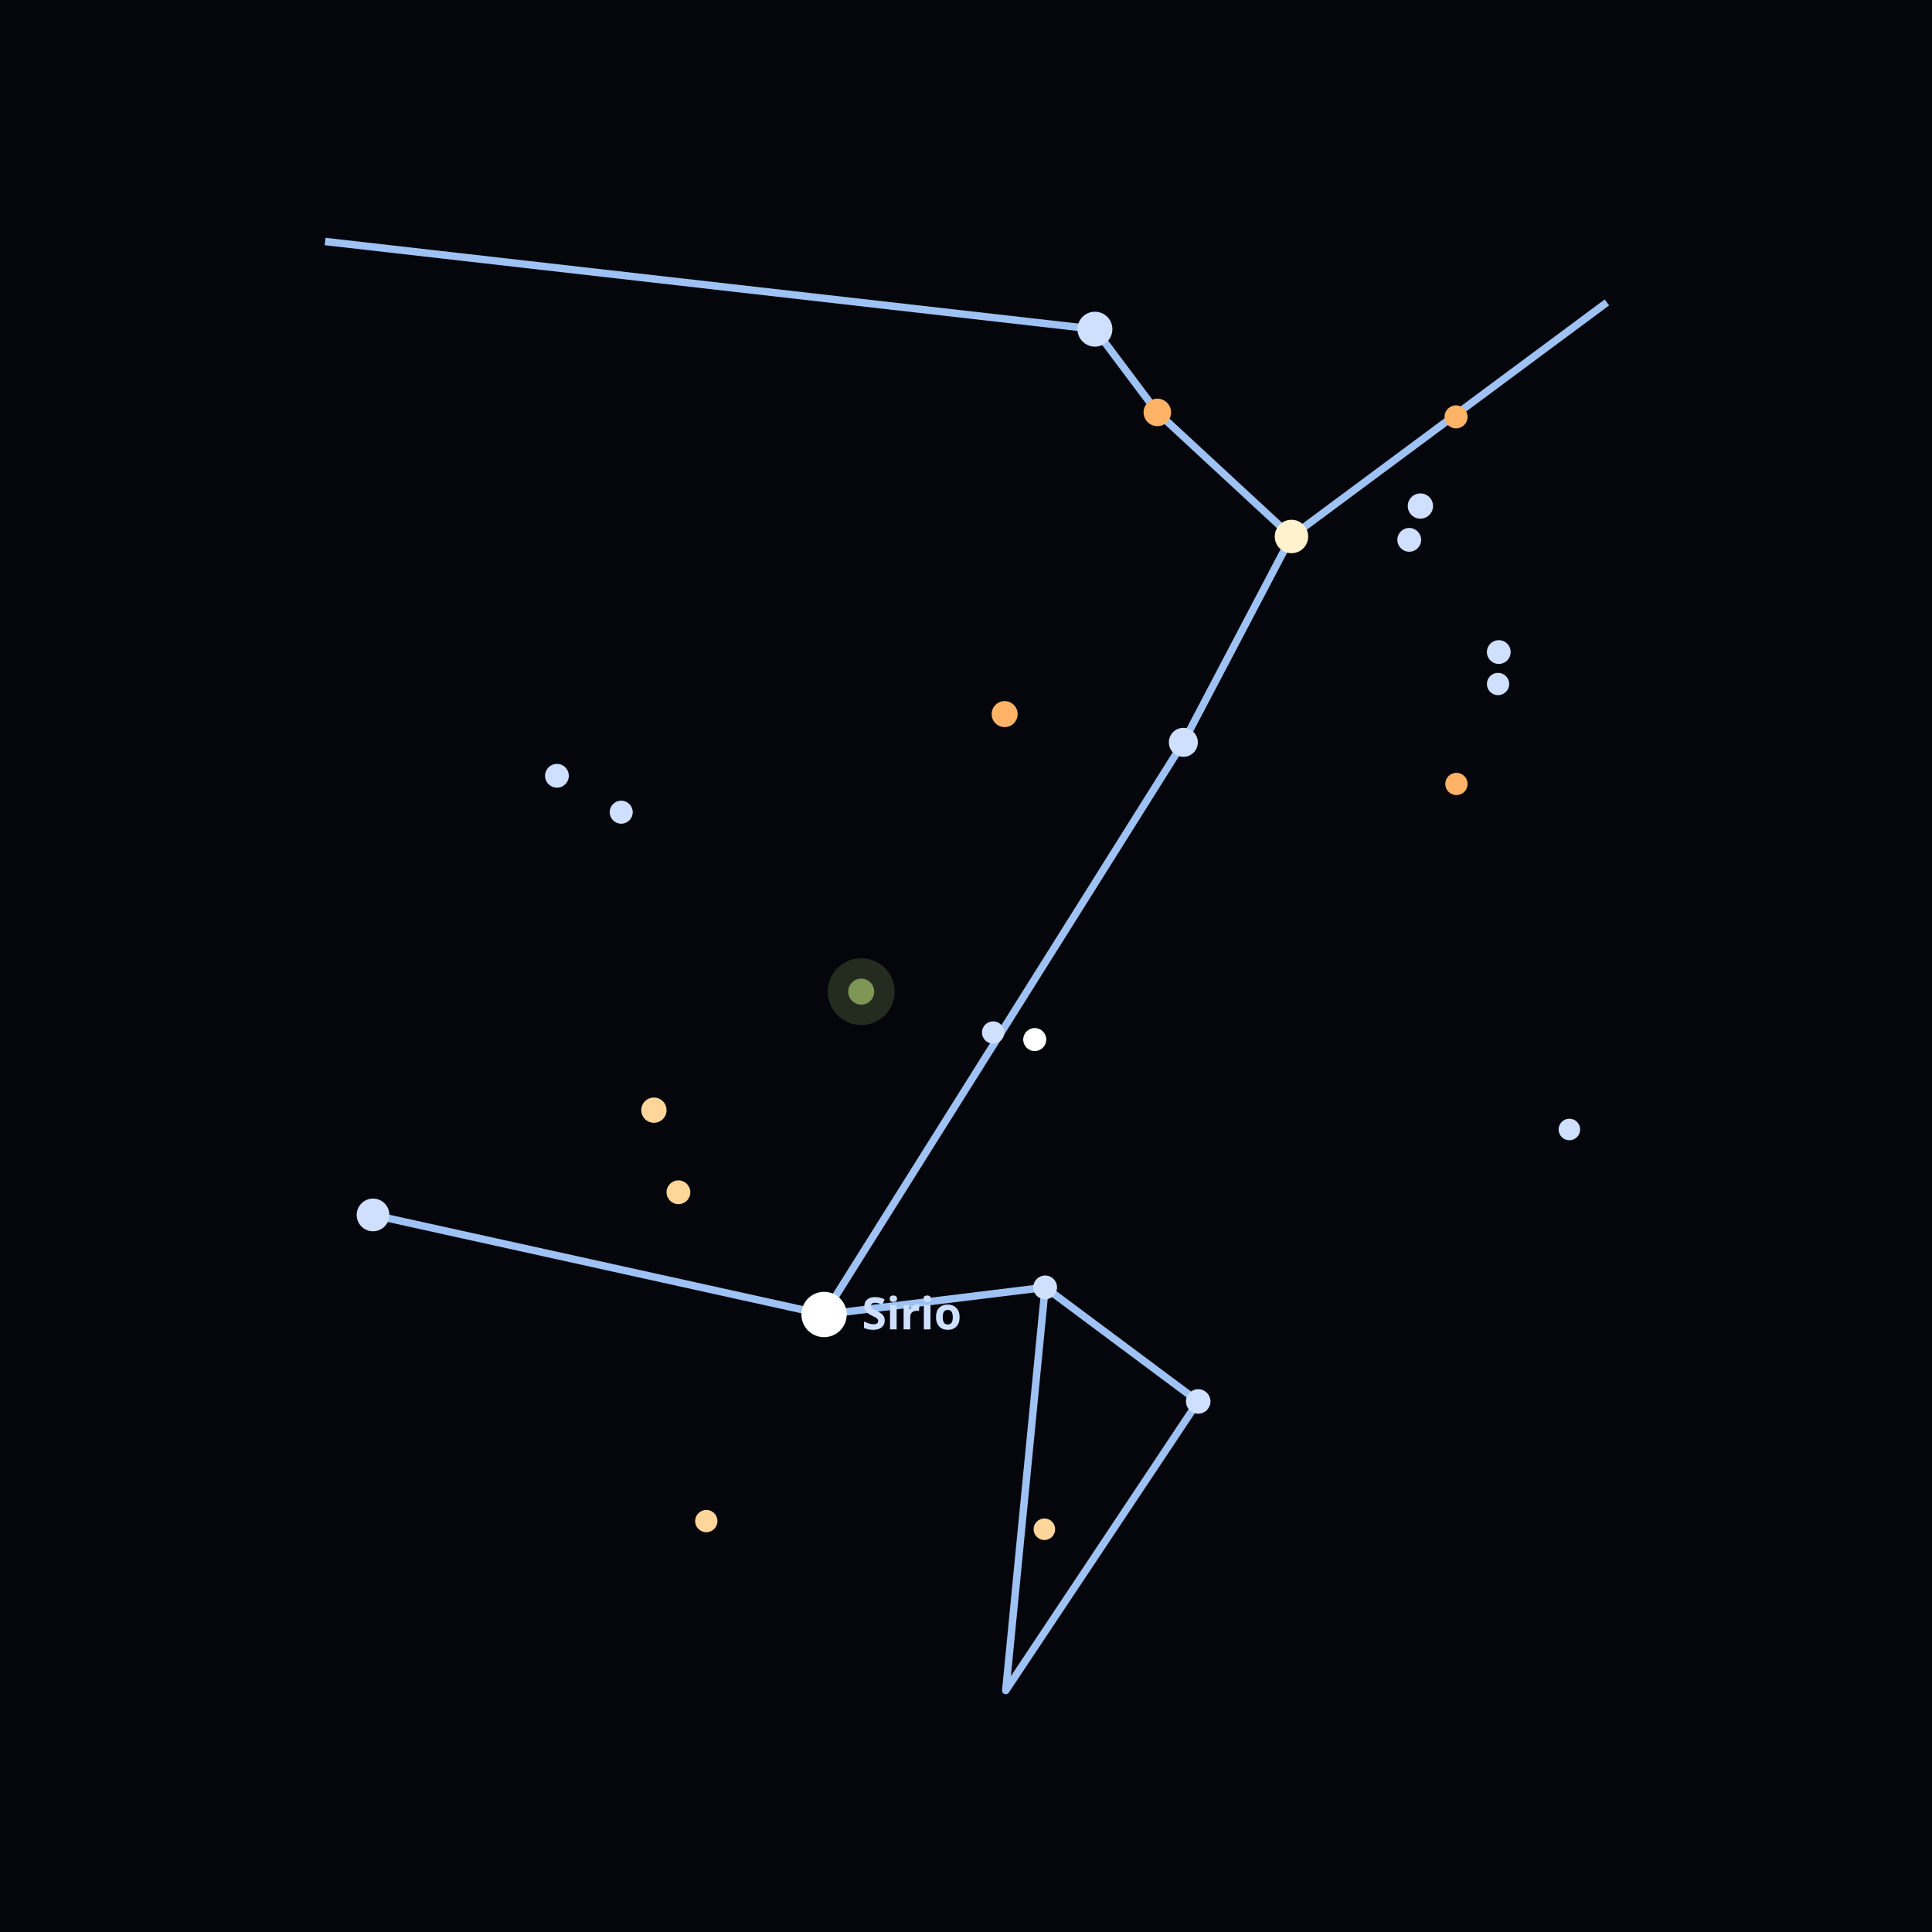
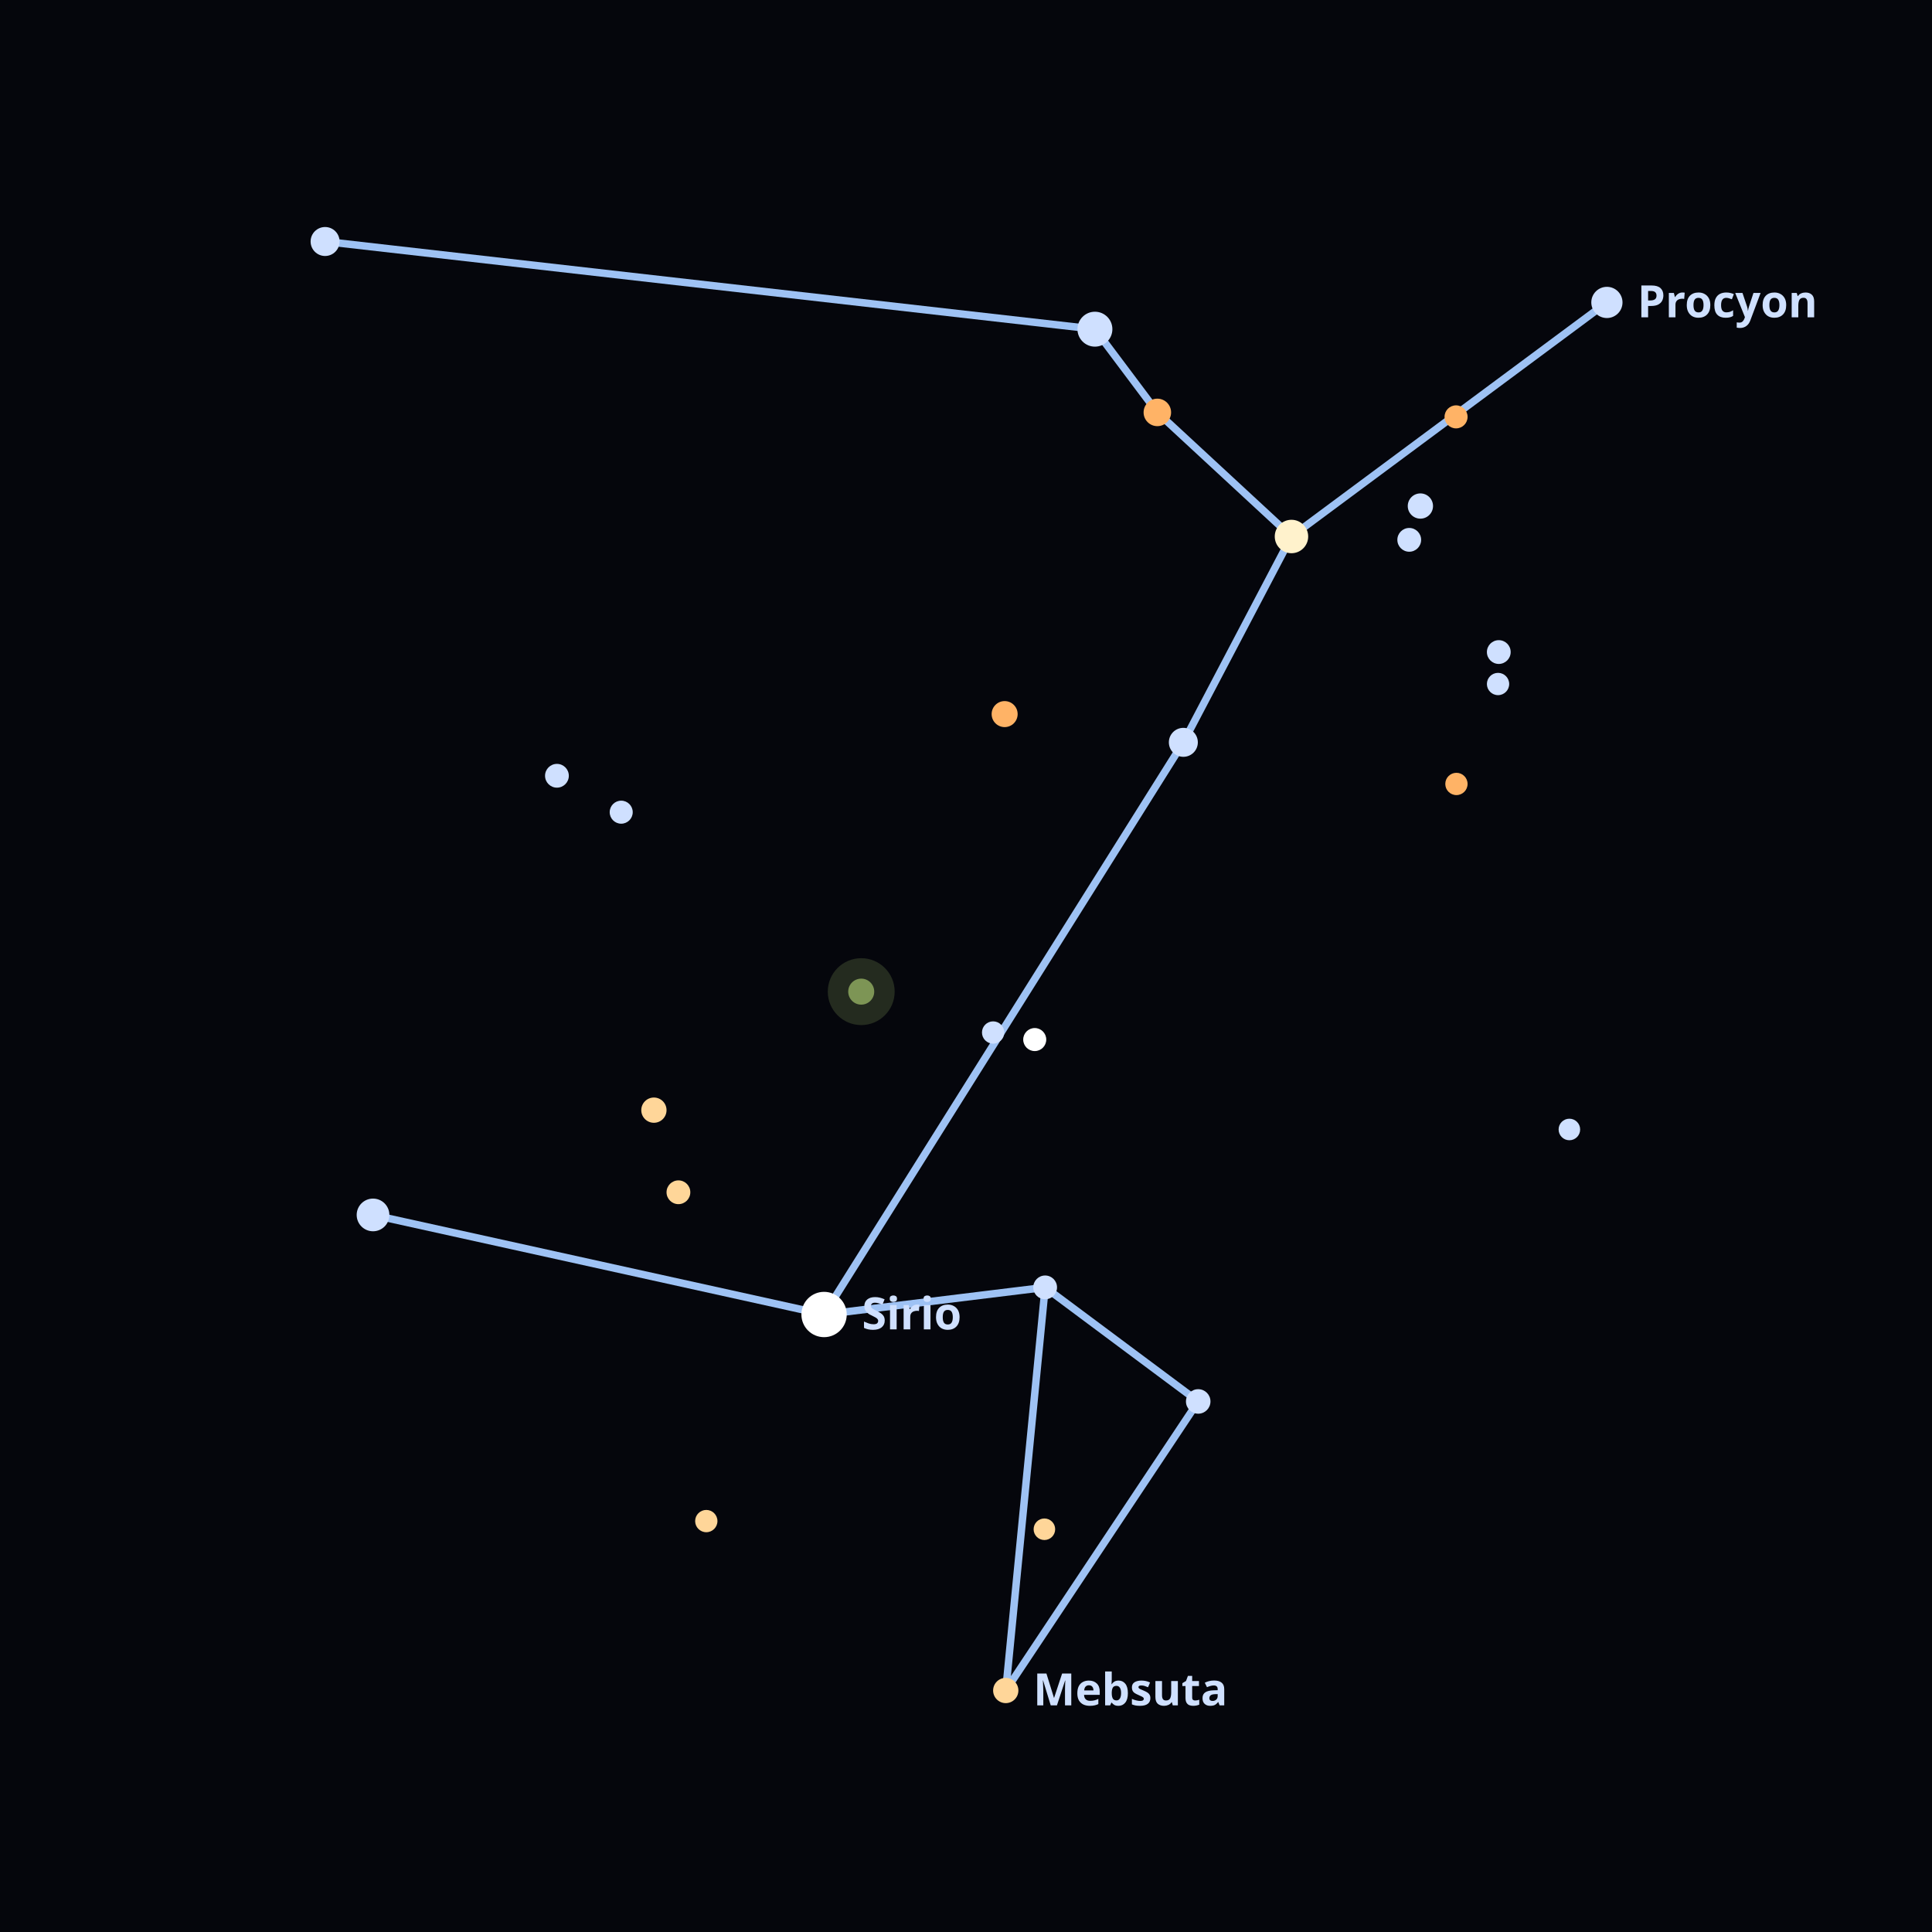
<svg xmlns="http://www.w3.org/2000/svg" viewBox="0 0 520 520" font-family="Audiowide, Segoe UI, sans-serif">
  <rect width="520" height="520" fill="#05060c" />
  <polyline points="100.4,327.0 221.8,353.8 318.5,199.8 347.6,144.4 311.5,111.0 294.7,88.6 87.5,65.0" fill="none" stroke="#a6ccff" stroke-width="2.0" stroke-opacity="0.95" stroke-linejoin="round" />
  <polyline points="432.5,81.4 347.6,144.4" fill="none" stroke="#a6ccff" stroke-width="2.0" stroke-opacity="0.95" stroke-linejoin="round" />
  <polyline points="221.8,353.8 281.3,346.5 322.5,377.2 270.7,455.0 281.3,346.5" fill="none" stroke="#a6ccff" stroke-width="2.0" stroke-opacity="0.95" stroke-linejoin="round" />
+   <circle class="star" cx="100.4" cy="327.0" r="4.4" fill="#cfe0ff" data-name="HIP 30324" data-meta="mag 1.98" />
  <circle class="star" cx="221.8" cy="353.8" r="6.1" fill="#ffffff" data-name="Sirio" data-meta="mag -1.44" />
  <text x="232.0" y="357.8" fill="#cfe0ff" font-size="12" font-weight="bold">Sirio</text>
+   <circle class="star" cx="318.5" cy="199.8" r="3.9" fill="#cfe0ff" data-name="HIP 33977" data-meta="mag 3.02" />
+   <circle class="star" cx="347.6" cy="144.4" r="4.5" fill="#fff2cc" data-name="HIP 34444" data-meta="mag 1.83" />
+   <circle class="star" cx="311.5" cy="111.0" r="3.7" fill="#ffb366" data-name="HIP 33856" data-meta="mag 3.49" />
  <circle class="star" cx="294.7" cy="88.6" r="4.7" fill="#cfe0ff" data-name="HIP 33579" data-meta="mag 1.5" />
+   <circle class="star" cx="87.5" cy="65.0" r="3.9" fill="#cfe0ff" data-name="HIP 30122" data-meta="mag 3.02" />
+   <circle class="star" cx="432.5" cy="81.4" r="4.2" fill="#cfe0ff" data-name="Procyon" data-meta="mag 2.45" />
+   <text x="440.7" y="85.4" fill="#cfe0ff" font-size="12" font-weight="bold">Procyon</text>
+   <circle class="star" cx="281.3" cy="346.5" r="3.2" fill="#cfe0ff" data-name="HIP 33347" data-meta="mag 4.36" />
+   <circle class="star" cx="322.5" cy="377.2" r="3.3" fill="#cfe0ff" data-name="HIP 34045" data-meta="mag 4.11" />
+   <circle class="star" cx="270.7" cy="455.0" r="3.4" fill="#ffd699" data-name="Mebsuta" data-meta="mag 4.08" />
+   <text x="278.1" y="459.0" fill="#cfe0ff" font-size="12" font-weight="bold">Mebsuta</text>
  <circle class="star" cx="678.3" cy="-308.8" r="4.5" fill="#cfe0ff" data-name="Sirio" data-meta="mag 1.75" />
  <text x="686.8" y="-304.8" fill="#cfe0ff" font-size="12" font-weight="bold">Sirio</text>
-   <circle class="star" cx="347.6" cy="144.4" r="4.5" fill="#fff2cc" data-name="HIP 34444" data-meta="mag 1.83" />
-   <circle class="star" cx="100.4" cy="327.0" r="4.4" fill="#cfe0ff" data-name="HIP 30324" data-meta="mag 1.98" />
-   <circle class="star" cx="318.5" cy="199.8" r="3.9" fill="#cfe0ff" data-name="HIP 33977" data-meta="mag 3.02" />
-   <circle class="star" cx="311.5" cy="111.0" r="3.7" fill="#ffb366" data-name="HIP 33856" data-meta="mag 3.49" />
  <circle class="star" cx="270.4" cy="192.2" r="3.5" fill="#ffb366" data-name="HIP 33152" data-meta="mag 3.89" />
  <circle class="star" cx="176.0" cy="298.8" r="3.4" fill="#ffd699" data-name="HIP 31592" data-meta="mag 3.95" />
  <circle class="star" cx="382.3" cy="136.2" r="3.4" fill="#cfe0ff" data-name="HIP 35037" data-meta="mag 4.01" />
-   <circle class="star" cx="322.5" cy="377.2" r="3.3" fill="#cfe0ff" data-name="HIP 34045" data-meta="mag 4.11" />
  <circle class="star" cx="149.9" cy="208.8" r="3.2" fill="#cfe0ff" data-name="HIP 31125" data-meta="mag 4.34" />
-   <circle class="star" cx="281.3" cy="346.5" r="3.2" fill="#cfe0ff" data-name="HIP 33347" data-meta="mag 4.36" />
  <circle class="star" cx="403.4" cy="175.5" r="3.2" fill="#cfe0ff" data-name="HIP 35415" data-meta="mag 4.37" />
  <circle class="star" cx="182.6" cy="320.9" r="3.2" fill="#ffd699" data-name="HIP 31700" data-meta="mag 4.42" />
  <circle class="star" cx="379.3" cy="145.3" r="3.2" fill="#cfe0ff" data-name="HIP 34981" data-meta="mag 4.42" />
  <circle class="star" cx="167.2" cy="218.6" r="3.1" fill="#cfe0ff" data-name="HIP 31416" data-meta="mag 4.54" />
  <circle class="star" cx="278.5" cy="279.8" r="3.1" fill="#ffffff" data-name="HIP 33302" data-meta="mag 4.66" />
  <circle class="star" cx="391.9" cy="112.2" r="3.1" fill="#ffb366" data-name="HIP 35205" data-meta="mag 4.66" />
  <circle class="star" cx="190.1" cy="409.4" r="3.0" fill="#ffd699" data-name="HIP 31827" data-meta="mag 4.82" />
  <circle class="star" cx="267.3" cy="277.9" r="3.0" fill="#cfe0ff" data-name="HIP 33092" data-meta="mag 4.82" />
  <circle class="star" cx="392.0" cy="211.0" r="3.0" fill="#ffb366" data-name="HIP 35210" data-meta="mag 4.83" />
  <circle class="star" cx="403.2" cy="184.1" r="3.0" fill="#cfe0ff" data-name="HIP 35412" data-meta="mag 4.88" />
  <circle class="star" cx="422.4" cy="304.0" r="2.9" fill="#cfe0ff" data-name="HIP 35727" data-meta="mag 4.94" />
  <circle class="star" cx="281.1" cy="411.6" r="2.9" fill="#ffd699" data-name="HIP 33345" data-meta="mag 5.0" />
  <circle class="star" cx="231.8" cy="266.9" r="9" fill="#d6ff8c" fill-opacity="0.15" data-name="M41" data-meta="oc" />
  <circle cx="231.8" cy="266.9" r="3.5" fill="#d6ff8c" fill-opacity="0.5" />
</svg>
